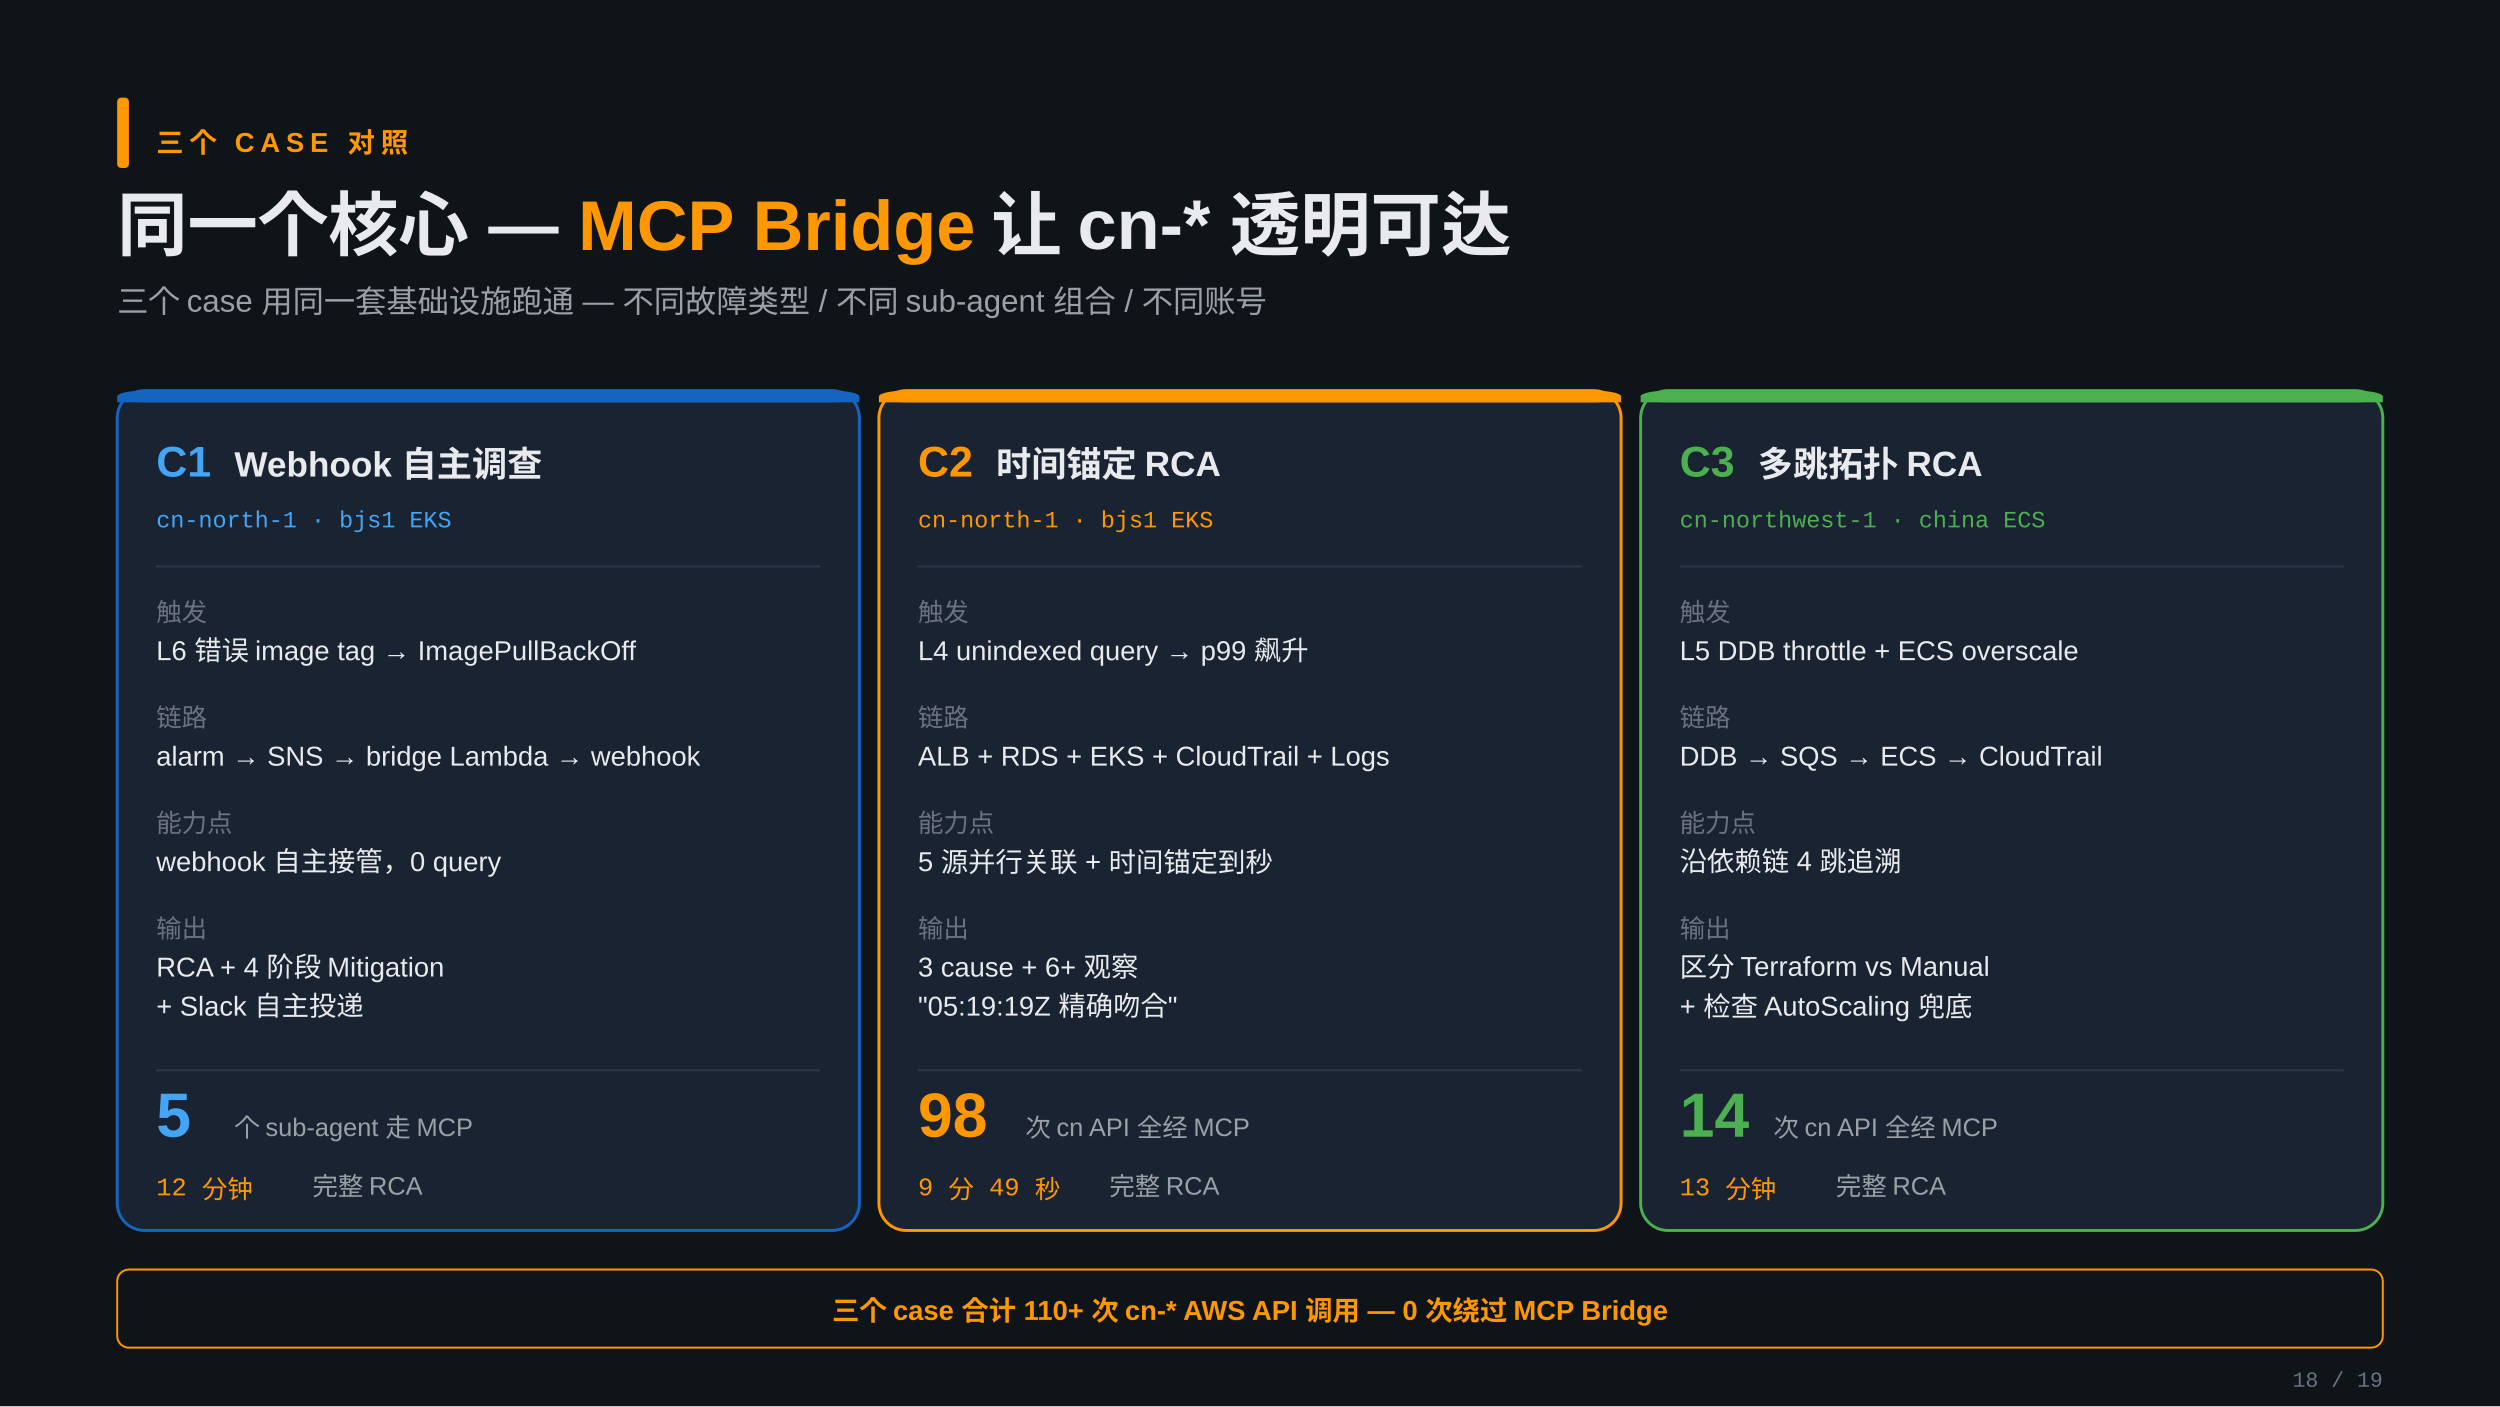
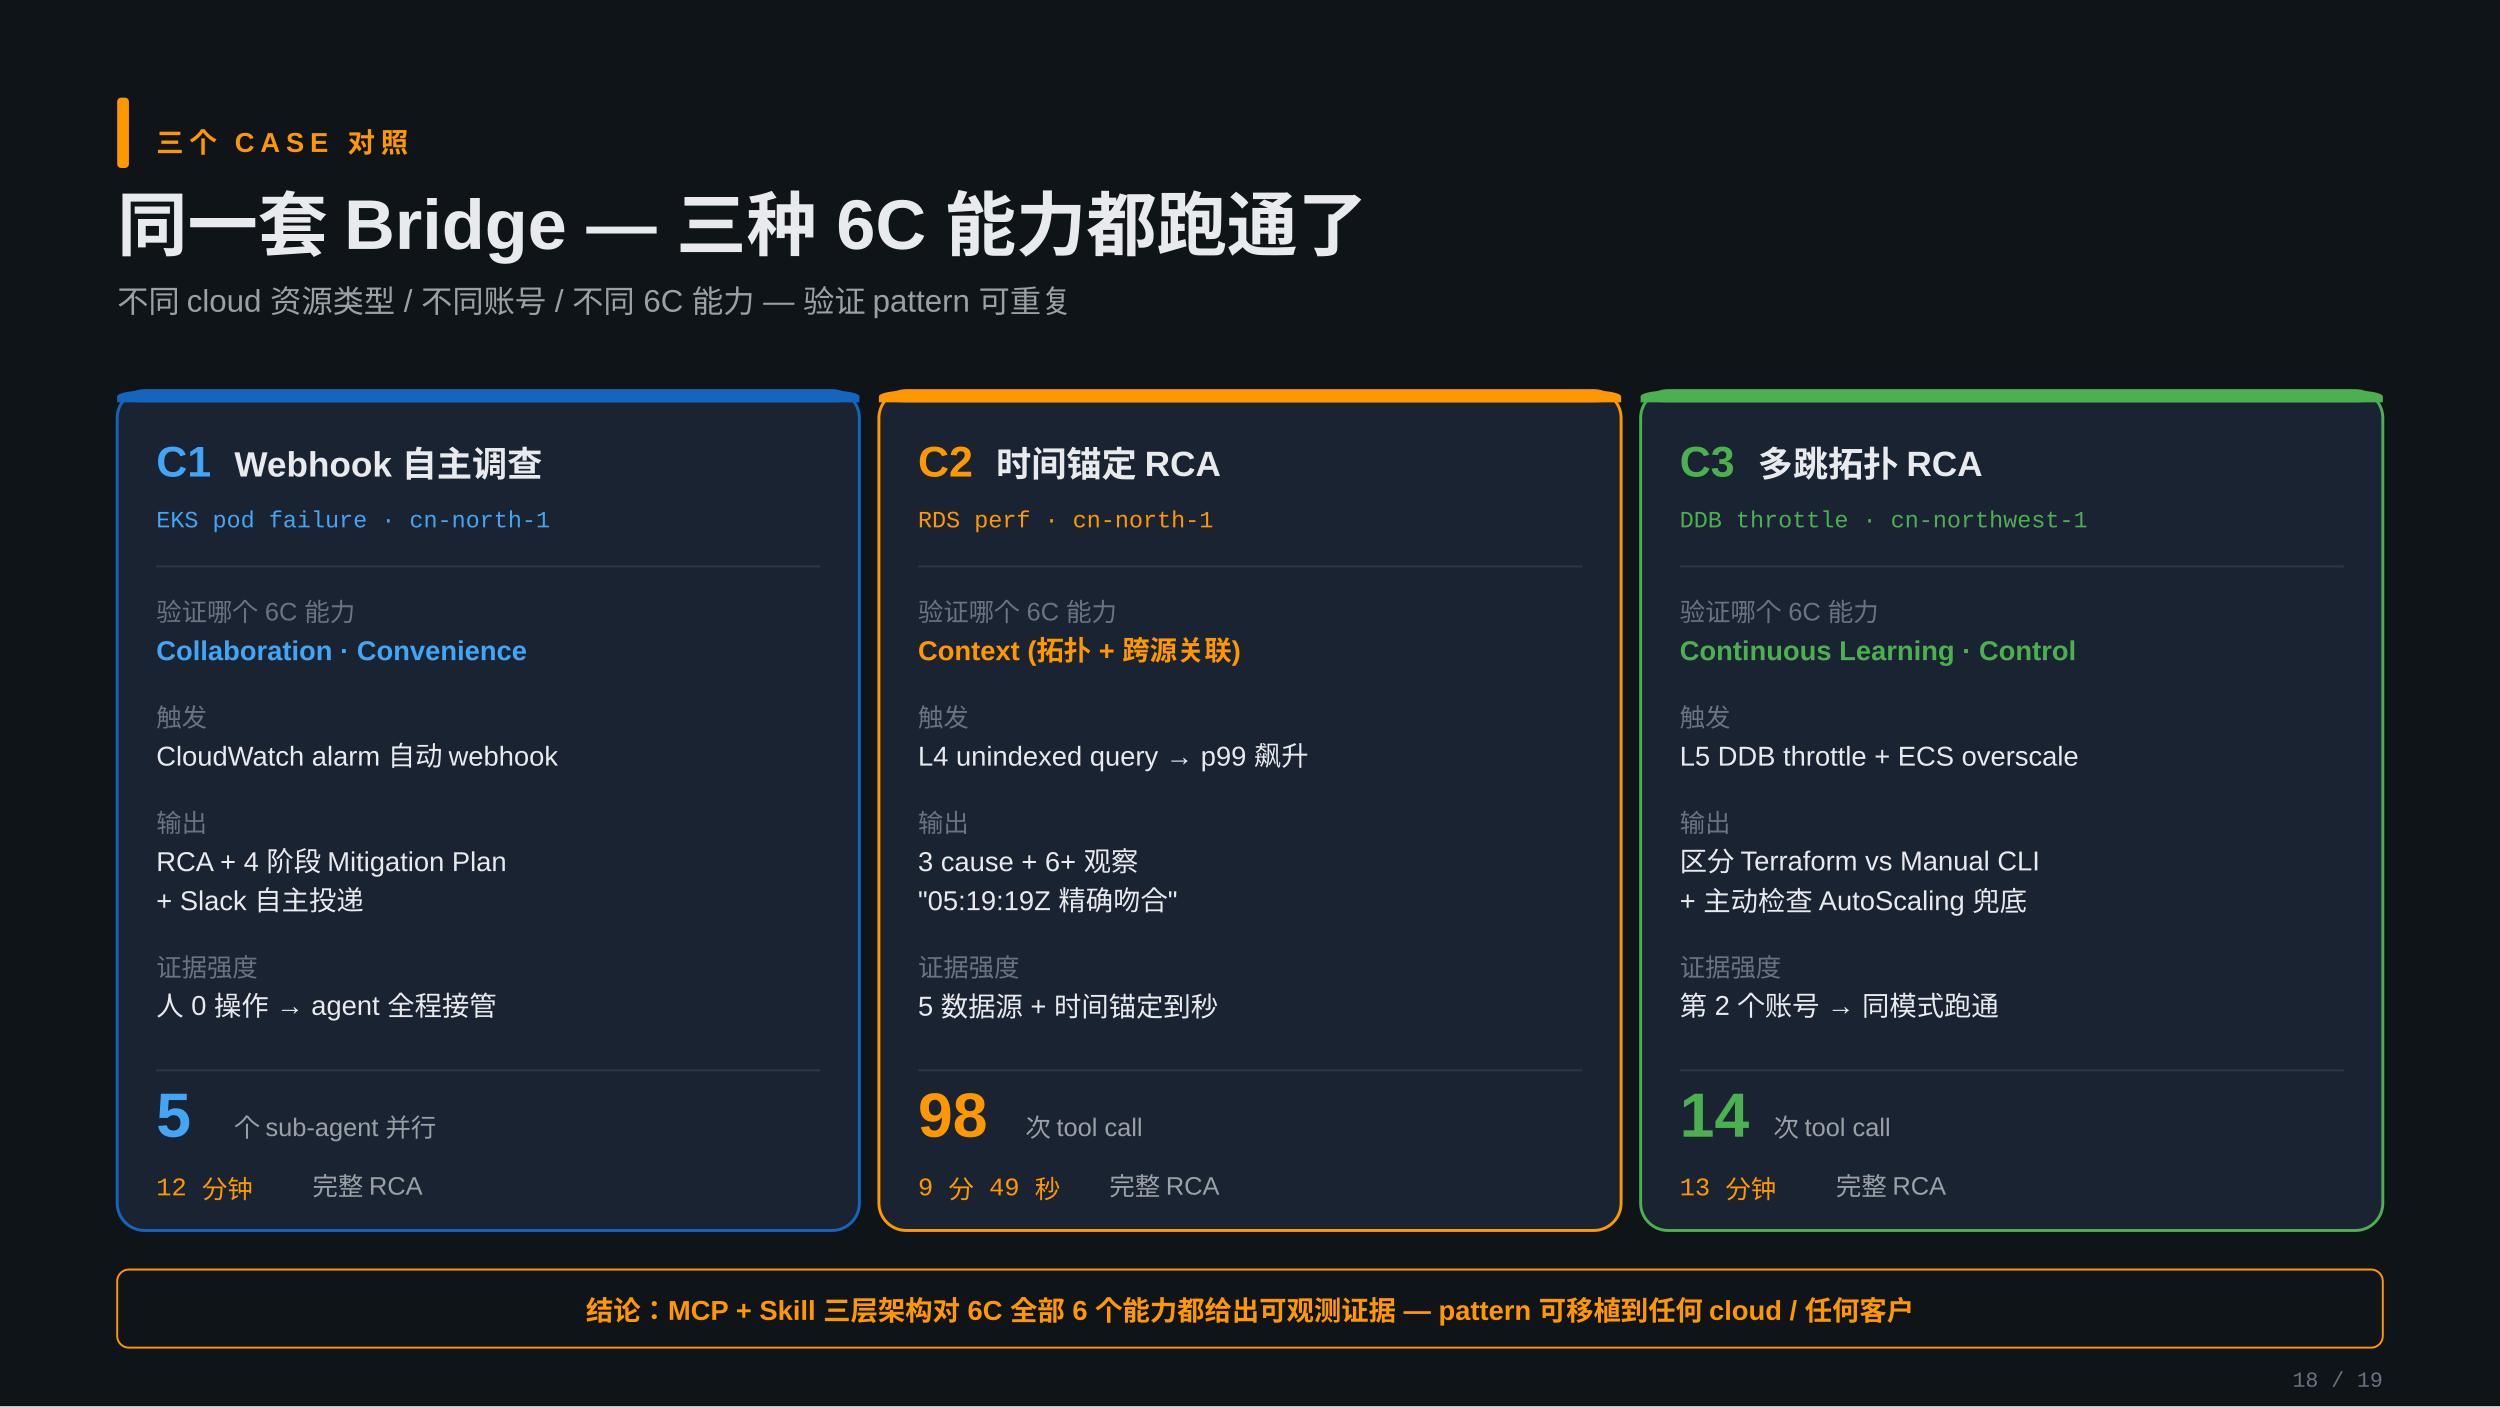
<svg xmlns="http://www.w3.org/2000/svg" viewBox="0 0 1280 720" width="1280" height="720">
  <g id="bg-base">
    <rect width="1280" height="720" fill="#0F1419" />
  </g>
  <g id="page-header">
    <path fill="#FF9800" d="M62,50 H64 A2,2 0 0 1 66,52 V84 A2,2 0 0 1 64,86 H62 A2,2 0 0 1 60,84 V52 A2,2 0 0 1 62,50 Z" />
    <text x="80" y="78" font-family="&quot;Microsoft YaHei&quot;, &quot;PingFang SC&quot;, Arial, sans-serif" font-size="14" font-weight="600" fill="#FF9800" letter-spacing="3">三个 CASE 对照</text>
-     <text x="60" y="128" font-family="SimHei, &quot;Microsoft YaHei&quot;, Arial, sans-serif" font-size="36" font-weight="800" fill="#E8EAED">同一个核心 — <tspan fill="#FF9800">MCP Bridge</tspan> 让 cn-* 透明可达</text>
-     <text x="60" y="160" font-family="&quot;Microsoft YaHei&quot;, &quot;PingFang SC&quot;, Arial, sans-serif" font-size="16" fill="#9AA0A6">三个 case 用同一套基础设施跑通 — 不同故障类型 / 不同 sub-agent 组合 / 不同账号</text>
+     <text x="60" y="128" font-family="SimHei, &quot;Microsoft YaHei&quot;, Arial, sans-serif" font-size="36" font-weight="800" fill="#E8EAED">同一套 Bridge — 三种 6C 能力都跑通了</text>
+     <text x="60" y="160" font-family="&quot;Microsoft YaHei&quot;, &quot;PingFang SC&quot;, Arial, sans-serif" font-size="16" fill="#9AA0A6">不同 cloud 资源类型 / 不同账号 / 不同 6C 能力 — 验证 pattern 可重复</text>
  </g>
  <g id="case-c1">
    <path fill="#1A2332" stroke="#1565C0" stroke-width="1.5" d="M74,200 H426 A14,14 0 0 1 440,214 V616 A14,14 0 0 1 426,630 H74 A14,14 0 0 1 60,616 V214 A14,14 0 0 1 74,200 Z" />
    <path fill="#1565C0" d="M74,200 H426 A14,3 0 0 1 440,203 V203 A14,3 0 0 1 426,206 H74 A14,3 0 0 1 60,203 V203 A14,3 0 0 1 74,200 Z" />
    <rect x="60" y="203" width="380" height="3" fill="#1565C0" />
    <text x="80" y="244" font-family="SimHei, &quot;Microsoft YaHei&quot;, Arial, sans-serif" font-size="22" font-weight="800" fill="#42A5F5">C1</text>
    <text x="120" y="244" font-family="SimHei, &quot;Microsoft YaHei&quot;, Arial, sans-serif" font-size="18" font-weight="700" fill="#E8EAED">Webhook 自主调查</text>
-     <text x="80" y="270" font-family="Consolas, &quot;Courier New&quot;, monospace" font-size="12" fill="#42A5F5">cn-north-1 · bjs1 EKS</text>
+     <text x="80" y="270" font-family="Consolas, &quot;Courier New&quot;, monospace" font-size="12" fill="#42A5F5">EKS pod failure · cn-north-1</text>
    <line x1="80" y1="290" x2="420" y2="290" stroke="#2D3748" stroke-width="1" />
-     <text x="80" y="318" font-family="&quot;Microsoft YaHei&quot;, &quot;PingFang SC&quot;, Arial, sans-serif" font-size="13" fill="#6B7280">触发</text>
-     <text x="80" y="338" font-family="&quot;Microsoft YaHei&quot;, &quot;PingFang SC&quot;, Arial, sans-serif" font-size="14" fill="#E8EAED">L6 错误 image tag → ImagePullBackOff</text>
-     <text x="80" y="372" font-family="&quot;Microsoft YaHei&quot;, &quot;PingFang SC&quot;, Arial, sans-serif" font-size="13" fill="#6B7280">链路</text>
-     <text x="80" y="392" font-family="&quot;Microsoft YaHei&quot;, &quot;PingFang SC&quot;, Arial, sans-serif" font-size="14" fill="#E8EAED">alarm → SNS → bridge Lambda → webhook</text>
-     <text x="80" y="426" font-family="&quot;Microsoft YaHei&quot;, &quot;PingFang SC&quot;, Arial, sans-serif" font-size="13" fill="#6B7280">能力点</text>
-     <text x="80" y="446" font-family="&quot;Microsoft YaHei&quot;, &quot;PingFang SC&quot;, Arial, sans-serif" font-size="14" fill="#E8EAED">webhook 自主接管，0 query</text>
-     <text x="80" y="480" font-family="&quot;Microsoft YaHei&quot;, &quot;PingFang SC&quot;, Arial, sans-serif" font-size="13" fill="#6B7280">输出</text>
-     <text x="80" y="500" font-family="&quot;Microsoft YaHei&quot;, &quot;PingFang SC&quot;, Arial, sans-serif" font-size="14" fill="#E8EAED">RCA + 4 阶段 Mitigation</text>
-     <text x="80" y="520" font-family="&quot;Microsoft YaHei&quot;, &quot;PingFang SC&quot;, Arial, sans-serif" font-size="14" fill="#E8EAED">+ Slack 自主投递</text>
+     <text x="80" y="318" font-family="&quot;Microsoft YaHei&quot;, &quot;PingFang SC&quot;, Arial, sans-serif" font-size="13" fill="#6B7280">验证哪个 6C 能力</text>
+     <text x="80" y="338" font-family="&quot;Microsoft YaHei&quot;, &quot;PingFang SC&quot;, Arial, sans-serif" font-size="14" font-weight="700" fill="#42A5F5">Collaboration · Convenience</text>
+     <text x="80" y="372" font-family="&quot;Microsoft YaHei&quot;, &quot;PingFang SC&quot;, Arial, sans-serif" font-size="13" fill="#6B7280">触发</text>
+     <text x="80" y="392" font-family="&quot;Microsoft YaHei&quot;, &quot;PingFang SC&quot;, Arial, sans-serif" font-size="14" fill="#E8EAED">CloudWatch alarm 自动 webhook</text>
+     <text x="80" y="426" font-family="&quot;Microsoft YaHei&quot;, &quot;PingFang SC&quot;, Arial, sans-serif" font-size="13" fill="#6B7280">输出</text>
+     <text x="80" y="446" font-family="&quot;Microsoft YaHei&quot;, &quot;PingFang SC&quot;, Arial, sans-serif" font-size="14" fill="#E8EAED">RCA + 4 阶段 Mitigation Plan</text>
+     <text x="80" y="466" font-family="&quot;Microsoft YaHei&quot;, &quot;PingFang SC&quot;, Arial, sans-serif" font-size="14" fill="#E8EAED">+ Slack 自主投递</text>
+     <text x="80" y="500" font-family="&quot;Microsoft YaHei&quot;, &quot;PingFang SC&quot;, Arial, sans-serif" font-size="13" fill="#6B7280">证据强度</text>
+     <text x="80" y="520" font-family="&quot;Microsoft YaHei&quot;, &quot;PingFang SC&quot;, Arial, sans-serif" font-size="14" fill="#E8EAED">人 0 操作 → agent 全程接管</text>
    <line x1="80" y1="548" x2="420" y2="548" stroke="#2D3748" stroke-width="1" />
    <text x="80" y="582" font-family="SimHei, &quot;Microsoft YaHei&quot;, Arial, sans-serif" font-size="32" font-weight="900" fill="#42A5F5">5</text>
-     <text x="120" y="582" font-family="&quot;Microsoft YaHei&quot;, &quot;PingFang SC&quot;, Arial, sans-serif" font-size="13" fill="#9AA0A6">个 sub-agent 走 MCP</text>
+     <text x="120" y="582" font-family="&quot;Microsoft YaHei&quot;, &quot;PingFang SC&quot;, Arial, sans-serif" font-size="13" fill="#9AA0A6">个 sub-agent 并行</text>
    <text x="80" y="612" font-family="Consolas, &quot;Courier New&quot;, monospace" font-size="13" fill="#FF9800">12 分钟</text>
    <text x="160" y="612" font-family="&quot;Microsoft YaHei&quot;, &quot;PingFang SC&quot;, Arial, sans-serif" font-size="13" fill="#9AA0A6">完整 RCA</text>
  </g>
  <g id="case-c2">
    <path fill="#1A2332" stroke="#FF9800" stroke-width="1.5" d="M464,200 H816 A14,14 0 0 1 830,214 V616 A14,14 0 0 1 816,630 H464 A14,14 0 0 1 450,616 V214 A14,14 0 0 1 464,200 Z" />
    <path fill="#FF9800" d="M464,200 H816 A14,3 0 0 1 830,203 V203 A14,3 0 0 1 816,206 H464 A14,3 0 0 1 450,203 V203 A14,3 0 0 1 464,200 Z" />
    <rect x="450" y="203" width="380" height="3" fill="#FF9800" />
    <text x="470" y="244" font-family="SimHei, &quot;Microsoft YaHei&quot;, Arial, sans-serif" font-size="22" font-weight="800" fill="#FF9800">C2</text>
    <text x="510" y="244" font-family="SimHei, &quot;Microsoft YaHei&quot;, Arial, sans-serif" font-size="18" font-weight="700" fill="#E8EAED">时间锚定 RCA</text>
-     <text x="470" y="270" font-family="Consolas, &quot;Courier New&quot;, monospace" font-size="12" fill="#FF9800">cn-north-1 · bjs1 EKS</text>
+     <text x="470" y="270" font-family="Consolas, &quot;Courier New&quot;, monospace" font-size="12" fill="#FF9800">RDS perf · cn-north-1</text>
    <line x1="470" y1="290" x2="810" y2="290" stroke="#2D3748" stroke-width="1" />
-     <text x="470" y="318" font-family="&quot;Microsoft YaHei&quot;, &quot;PingFang SC&quot;, Arial, sans-serif" font-size="13" fill="#6B7280">触发</text>
-     <text x="470" y="338" font-family="&quot;Microsoft YaHei&quot;, &quot;PingFang SC&quot;, Arial, sans-serif" font-size="14" fill="#E8EAED">L4 unindexed query → p99 飙升</text>
-     <text x="470" y="372" font-family="&quot;Microsoft YaHei&quot;, &quot;PingFang SC&quot;, Arial, sans-serif" font-size="13" fill="#6B7280">链路</text>
-     <text x="470" y="392" font-family="&quot;Microsoft YaHei&quot;, &quot;PingFang SC&quot;, Arial, sans-serif" font-size="14" fill="#E8EAED">ALB + RDS + EKS + CloudTrail + Logs</text>
-     <text x="470" y="426" font-family="&quot;Microsoft YaHei&quot;, &quot;PingFang SC&quot;, Arial, sans-serif" font-size="13" fill="#6B7280">能力点</text>
-     <text x="470" y="446" font-family="&quot;Microsoft YaHei&quot;, &quot;PingFang SC&quot;, Arial, sans-serif" font-size="14" fill="#E8EAED">5 源并行关联 + 时间锚定到秒</text>
-     <text x="470" y="480" font-family="&quot;Microsoft YaHei&quot;, &quot;PingFang SC&quot;, Arial, sans-serif" font-size="13" fill="#6B7280">输出</text>
-     <text x="470" y="500" font-family="&quot;Microsoft YaHei&quot;, &quot;PingFang SC&quot;, Arial, sans-serif" font-size="14" fill="#E8EAED">3 cause + 6+ 观察</text>
-     <text x="470" y="520" font-family="&quot;Microsoft YaHei&quot;, &quot;PingFang SC&quot;, Arial, sans-serif" font-size="14" fill="#E8EAED">"05:19:19Z 精确吻合"</text>
+     <text x="470" y="318" font-family="&quot;Microsoft YaHei&quot;, &quot;PingFang SC&quot;, Arial, sans-serif" font-size="13" fill="#6B7280">验证哪个 6C 能力</text>
+     <text x="470" y="338" font-family="&quot;Microsoft YaHei&quot;, &quot;PingFang SC&quot;, Arial, sans-serif" font-size="14" font-weight="700" fill="#FF9800">Context (拓扑 + 跨源关联)</text>
+     <text x="470" y="372" font-family="&quot;Microsoft YaHei&quot;, &quot;PingFang SC&quot;, Arial, sans-serif" font-size="13" fill="#6B7280">触发</text>
+     <text x="470" y="392" font-family="&quot;Microsoft YaHei&quot;, &quot;PingFang SC&quot;, Arial, sans-serif" font-size="14" fill="#E8EAED">L4 unindexed query → p99 飙升</text>
+     <text x="470" y="426" font-family="&quot;Microsoft YaHei&quot;, &quot;PingFang SC&quot;, Arial, sans-serif" font-size="13" fill="#6B7280">输出</text>
+     <text x="470" y="446" font-family="&quot;Microsoft YaHei&quot;, &quot;PingFang SC&quot;, Arial, sans-serif" font-size="14" fill="#E8EAED">3 cause + 6+ 观察</text>
+     <text x="470" y="466" font-family="&quot;Microsoft YaHei&quot;, &quot;PingFang SC&quot;, Arial, sans-serif" font-size="14" fill="#E8EAED">"05:19:19Z 精确吻合"</text>
+     <text x="470" y="500" font-family="&quot;Microsoft YaHei&quot;, &quot;PingFang SC&quot;, Arial, sans-serif" font-size="13" fill="#6B7280">证据强度</text>
+     <text x="470" y="520" font-family="&quot;Microsoft YaHei&quot;, &quot;PingFang SC&quot;, Arial, sans-serif" font-size="14" fill="#E8EAED">5 数据源 + 时间锚定到秒</text>
    <line x1="470" y1="548" x2="810" y2="548" stroke="#2D3748" stroke-width="1" />
    <text x="470" y="582" font-family="SimHei, &quot;Microsoft YaHei&quot;, Arial, sans-serif" font-size="32" font-weight="900" fill="#FF9800">98</text>
-     <text x="525" y="582" font-family="&quot;Microsoft YaHei&quot;, &quot;PingFang SC&quot;, Arial, sans-serif" font-size="13" fill="#9AA0A6">次 cn API 全经 MCP</text>
+     <text x="525" y="582" font-family="&quot;Microsoft YaHei&quot;, &quot;PingFang SC&quot;, Arial, sans-serif" font-size="13" fill="#9AA0A6">次 tool call</text>
    <text x="470" y="612" font-family="Consolas, &quot;Courier New&quot;, monospace" font-size="13" fill="#FF9800">9 分 49 秒</text>
    <text x="568" y="612" font-family="&quot;Microsoft YaHei&quot;, &quot;PingFang SC&quot;, Arial, sans-serif" font-size="13" fill="#9AA0A6">完整 RCA</text>
  </g>
  <g id="case-c3">
    <path fill="#1A2332" stroke="#4CAF50" stroke-width="1.5" d="M854,200 H1206 A14,14 0 0 1 1220,214 V616 A14,14 0 0 1 1206,630 H854 A14,14 0 0 1 840,616 V214 A14,14 0 0 1 854,200 Z" />
    <path fill="#4CAF50" d="M854,200 H1206 A14,3 0 0 1 1220,203 V203 A14,3 0 0 1 1206,206 H854 A14,3 0 0 1 840,203 V203 A14,3 0 0 1 854,200 Z" />
    <rect x="840" y="203" width="380" height="3" fill="#4CAF50" />
    <text x="860" y="244" font-family="SimHei, &quot;Microsoft YaHei&quot;, Arial, sans-serif" font-size="22" font-weight="800" fill="#4CAF50">C3</text>
    <text x="900" y="244" font-family="SimHei, &quot;Microsoft YaHei&quot;, Arial, sans-serif" font-size="18" font-weight="700" fill="#E8EAED">多跳拓扑 RCA</text>
-     <text x="860" y="270" font-family="Consolas, &quot;Courier New&quot;, monospace" font-size="12" fill="#4CAF50">cn-northwest-1 · china ECS</text>
+     <text x="860" y="270" font-family="Consolas, &quot;Courier New&quot;, monospace" font-size="12" fill="#4CAF50">DDB throttle · cn-northwest-1</text>
    <line x1="860" y1="290" x2="1200" y2="290" stroke="#2D3748" stroke-width="1" />
-     <text x="860" y="318" font-family="&quot;Microsoft YaHei&quot;, &quot;PingFang SC&quot;, Arial, sans-serif" font-size="13" fill="#6B7280">触发</text>
-     <text x="860" y="338" font-family="&quot;Microsoft YaHei&quot;, &quot;PingFang SC&quot;, Arial, sans-serif" font-size="14" fill="#E8EAED">L5 DDB throttle + ECS overscale</text>
-     <text x="860" y="372" font-family="&quot;Microsoft YaHei&quot;, &quot;PingFang SC&quot;, Arial, sans-serif" font-size="13" fill="#6B7280">链路</text>
-     <text x="860" y="392" font-family="&quot;Microsoft YaHei&quot;, &quot;PingFang SC&quot;, Arial, sans-serif" font-size="14" fill="#E8EAED">DDB → SQS → ECS → CloudTrail</text>
-     <text x="860" y="426" font-family="&quot;Microsoft YaHei&quot;, &quot;PingFang SC&quot;, Arial, sans-serif" font-size="13" fill="#6B7280">能力点</text>
-     <text x="860" y="446" font-family="&quot;Microsoft YaHei&quot;, &quot;PingFang SC&quot;, Arial, sans-serif" font-size="14" fill="#E8EAED">沿依赖链 4 跳追溯</text>
-     <text x="860" y="480" font-family="&quot;Microsoft YaHei&quot;, &quot;PingFang SC&quot;, Arial, sans-serif" font-size="13" fill="#6B7280">输出</text>
-     <text x="860" y="500" font-family="&quot;Microsoft YaHei&quot;, &quot;PingFang SC&quot;, Arial, sans-serif" font-size="14" fill="#E8EAED">区分 Terraform vs Manual</text>
-     <text x="860" y="520" font-family="&quot;Microsoft YaHei&quot;, &quot;PingFang SC&quot;, Arial, sans-serif" font-size="14" fill="#E8EAED">+ 检查 AutoScaling 兜底</text>
+     <text x="860" y="318" font-family="&quot;Microsoft YaHei&quot;, &quot;PingFang SC&quot;, Arial, sans-serif" font-size="13" fill="#6B7280">验证哪个 6C 能力</text>
+     <text x="860" y="338" font-family="&quot;Microsoft YaHei&quot;, &quot;PingFang SC&quot;, Arial, sans-serif" font-size="14" font-weight="700" fill="#4CAF50">Continuous Learning · Control</text>
+     <text x="860" y="372" font-family="&quot;Microsoft YaHei&quot;, &quot;PingFang SC&quot;, Arial, sans-serif" font-size="13" fill="#6B7280">触发</text>
+     <text x="860" y="392" font-family="&quot;Microsoft YaHei&quot;, &quot;PingFang SC&quot;, Arial, sans-serif" font-size="14" fill="#E8EAED">L5 DDB throttle + ECS overscale</text>
+     <text x="860" y="426" font-family="&quot;Microsoft YaHei&quot;, &quot;PingFang SC&quot;, Arial, sans-serif" font-size="13" fill="#6B7280">输出</text>
+     <text x="860" y="446" font-family="&quot;Microsoft YaHei&quot;, &quot;PingFang SC&quot;, Arial, sans-serif" font-size="14" fill="#E8EAED">区分 Terraform vs Manual CLI</text>
+     <text x="860" y="466" font-family="&quot;Microsoft YaHei&quot;, &quot;PingFang SC&quot;, Arial, sans-serif" font-size="14" fill="#E8EAED">+ 主动检查 AutoScaling 兜底</text>
+     <text x="860" y="500" font-family="&quot;Microsoft YaHei&quot;, &quot;PingFang SC&quot;, Arial, sans-serif" font-size="13" fill="#6B7280">证据强度</text>
+     <text x="860" y="520" font-family="&quot;Microsoft YaHei&quot;, &quot;PingFang SC&quot;, Arial, sans-serif" font-size="14" fill="#E8EAED">第 2 个账号 → 同模式跑通</text>
    <line x1="860" y1="548" x2="1200" y2="548" stroke="#2D3748" stroke-width="1" />
    <text x="860" y="582" font-family="SimHei, &quot;Microsoft YaHei&quot;, Arial, sans-serif" font-size="32" font-weight="900" fill="#4CAF50">14</text>
-     <text x="908" y="582" font-family="&quot;Microsoft YaHei&quot;, &quot;PingFang SC&quot;, Arial, sans-serif" font-size="13" fill="#9AA0A6">次 cn API 全经 MCP</text>
+     <text x="908" y="582" font-family="&quot;Microsoft YaHei&quot;, &quot;PingFang SC&quot;, Arial, sans-serif" font-size="13" fill="#9AA0A6">次 tool call</text>
    <text x="860" y="612" font-family="Consolas, &quot;Courier New&quot;, monospace" font-size="13" fill="#FF9800">13 分钟</text>
    <text x="940" y="612" font-family="&quot;Microsoft YaHei&quot;, &quot;PingFang SC&quot;, Arial, sans-serif" font-size="13" fill="#9AA0A6">完整 RCA</text>
  </g>
  <g id="bottom-summary">
    <path fill="#0F1419" stroke="#FF9800" stroke-width="1" d="M66,650 H1214 A6,6 0 0 1 1220,656 V684 A6,6 0 0 1 1214,690 H66 A6,6 0 0 1 60,684 V656 A6,6 0 0 1 66,650 Z" />
-     <text x="640" y="676" text-anchor="middle" font-family="&quot;Microsoft YaHei&quot;, &quot;PingFang SC&quot;, Arial, sans-serif" font-size="14" font-weight="700" fill="#FF9800">三个 case 合计 110+ 次 cn-* AWS API 调用 — 0 次绕过 MCP Bridge</text>
+     <text x="640" y="676" text-anchor="middle" font-family="&quot;Microsoft YaHei&quot;, &quot;PingFang SC&quot;, Arial, sans-serif" font-size="14" font-weight="700" fill="#FF9800">结论：MCP + Skill 三层架构对 6C 全部 6 个能力都给出可观测证据 — pattern 可移植到任何 cloud / 任何客户</text>
  </g>
  <g id="page-footer">
    <text x="1220" y="710" text-anchor="end" font-family="Consolas, &quot;Courier New&quot;, monospace" font-size="11" fill="#6B7280">18 / 19</text>
  </g>
</svg>
